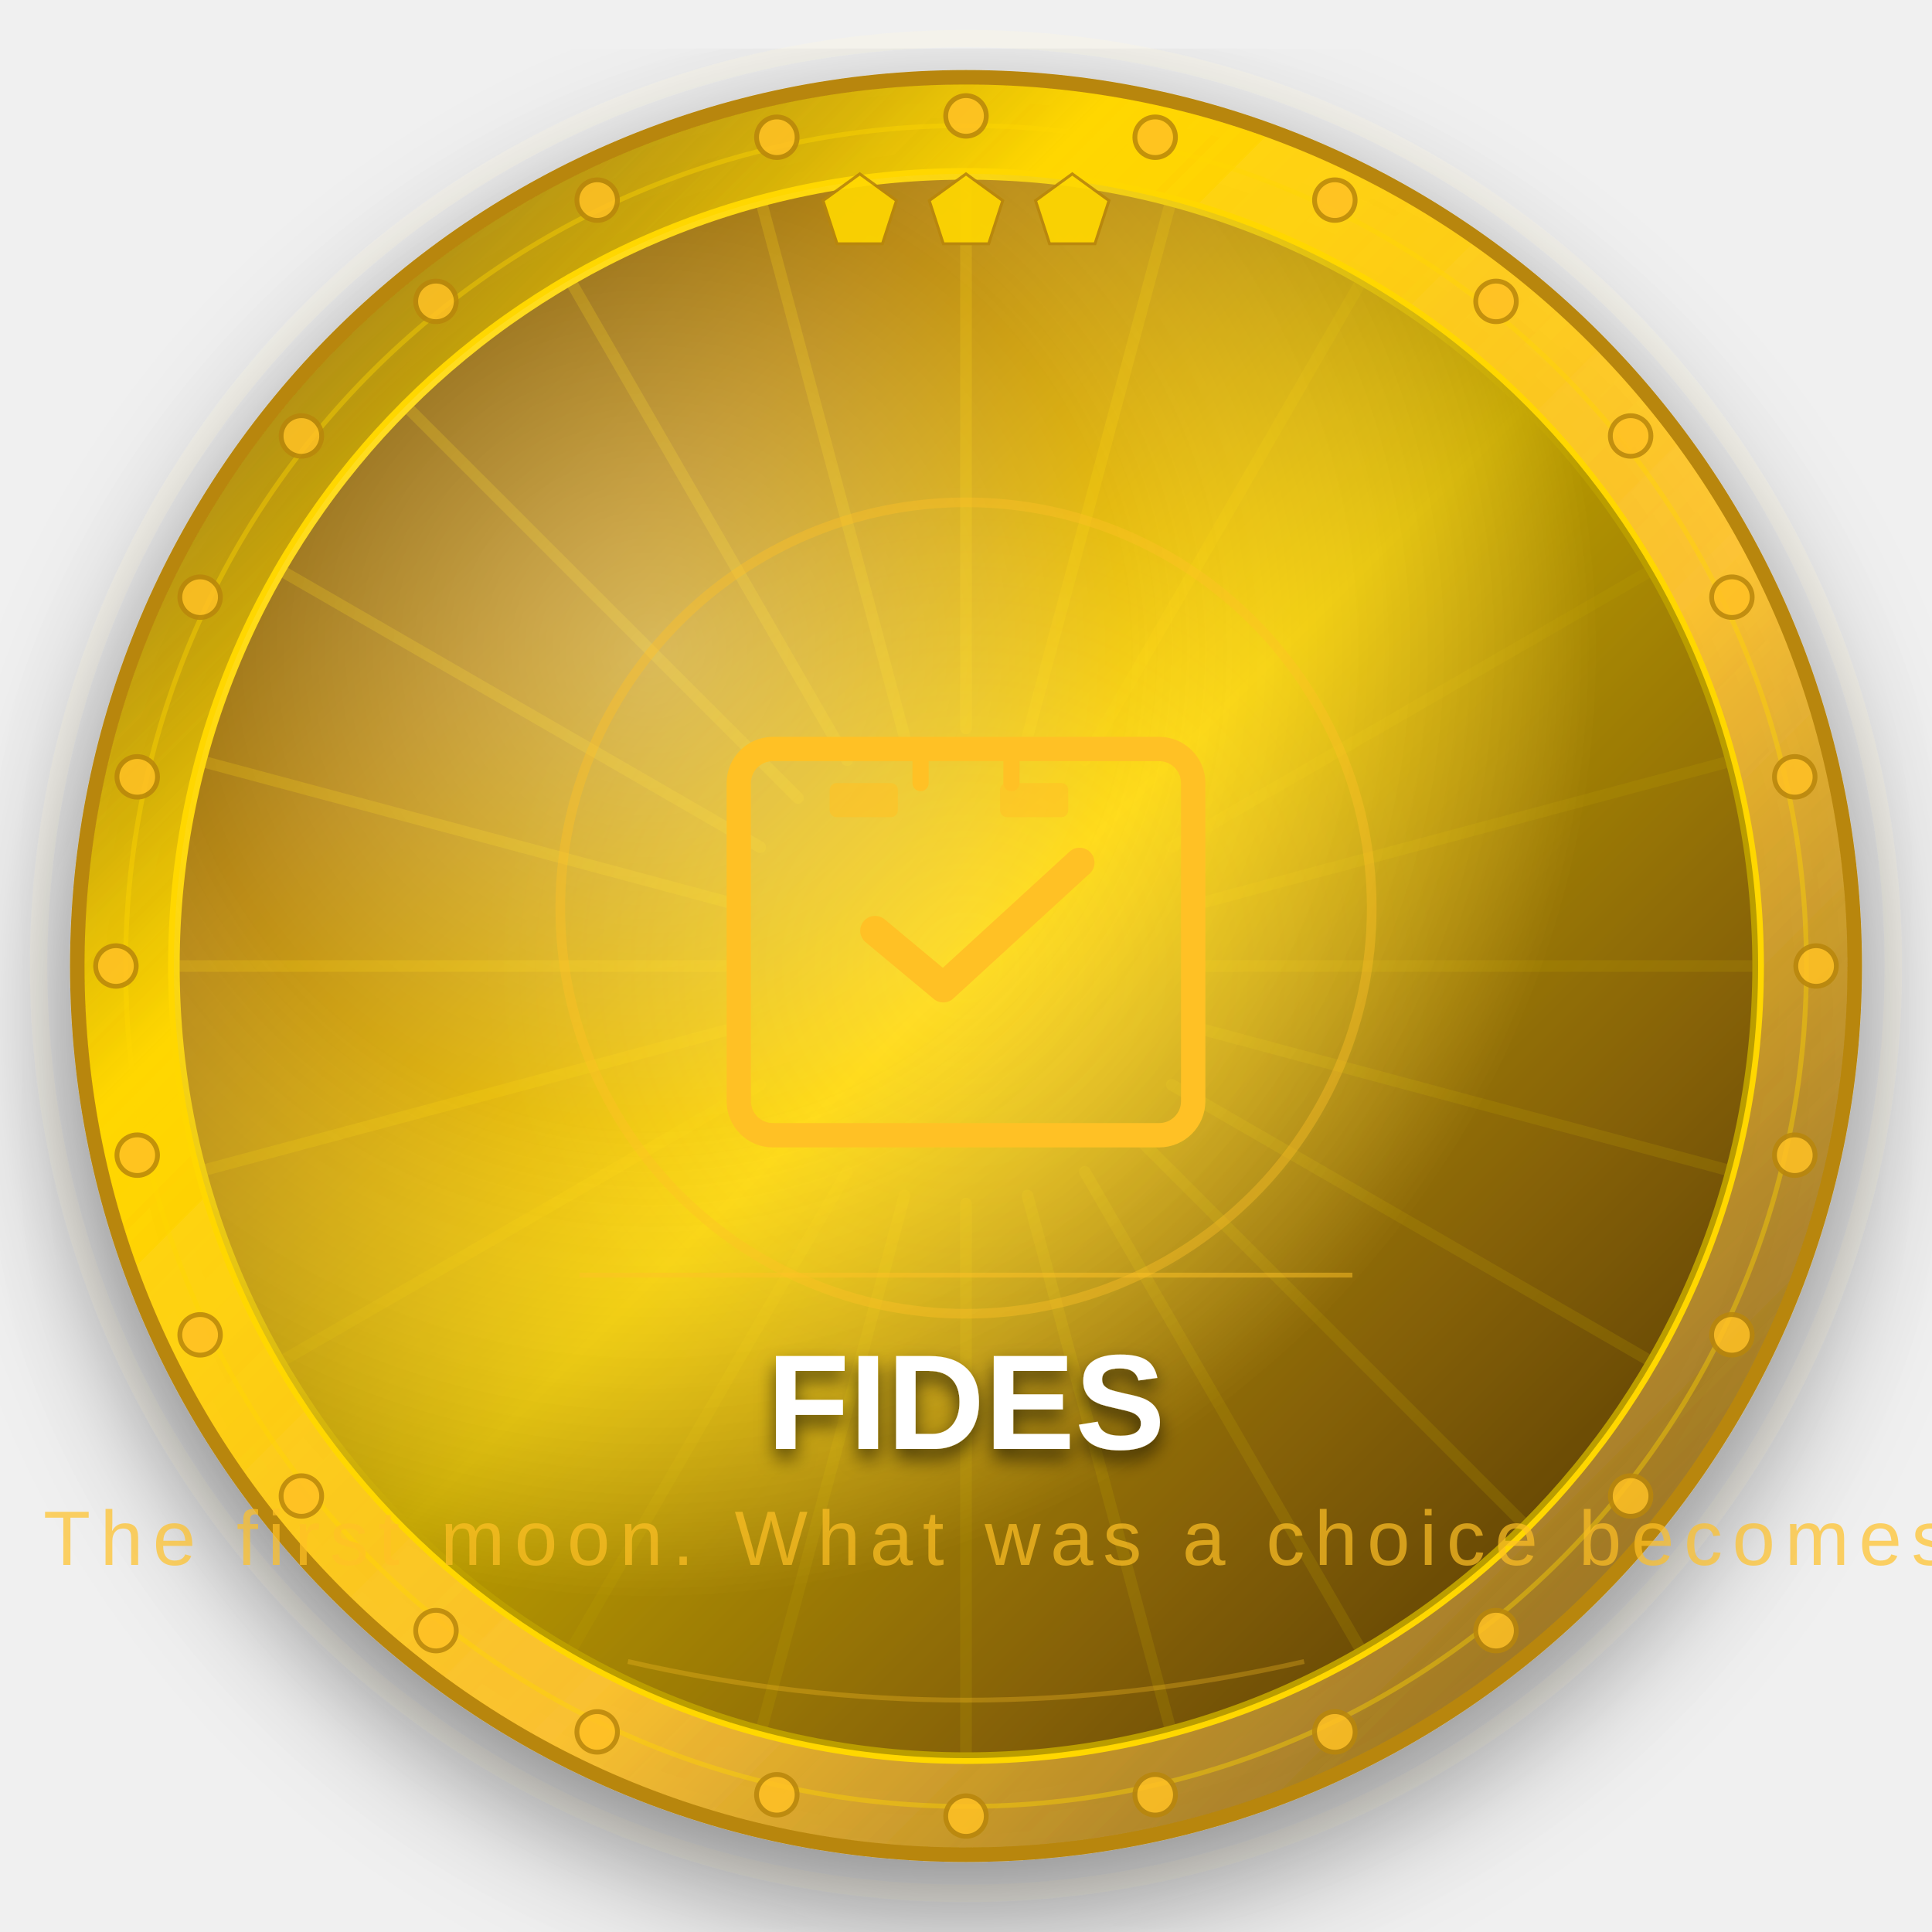
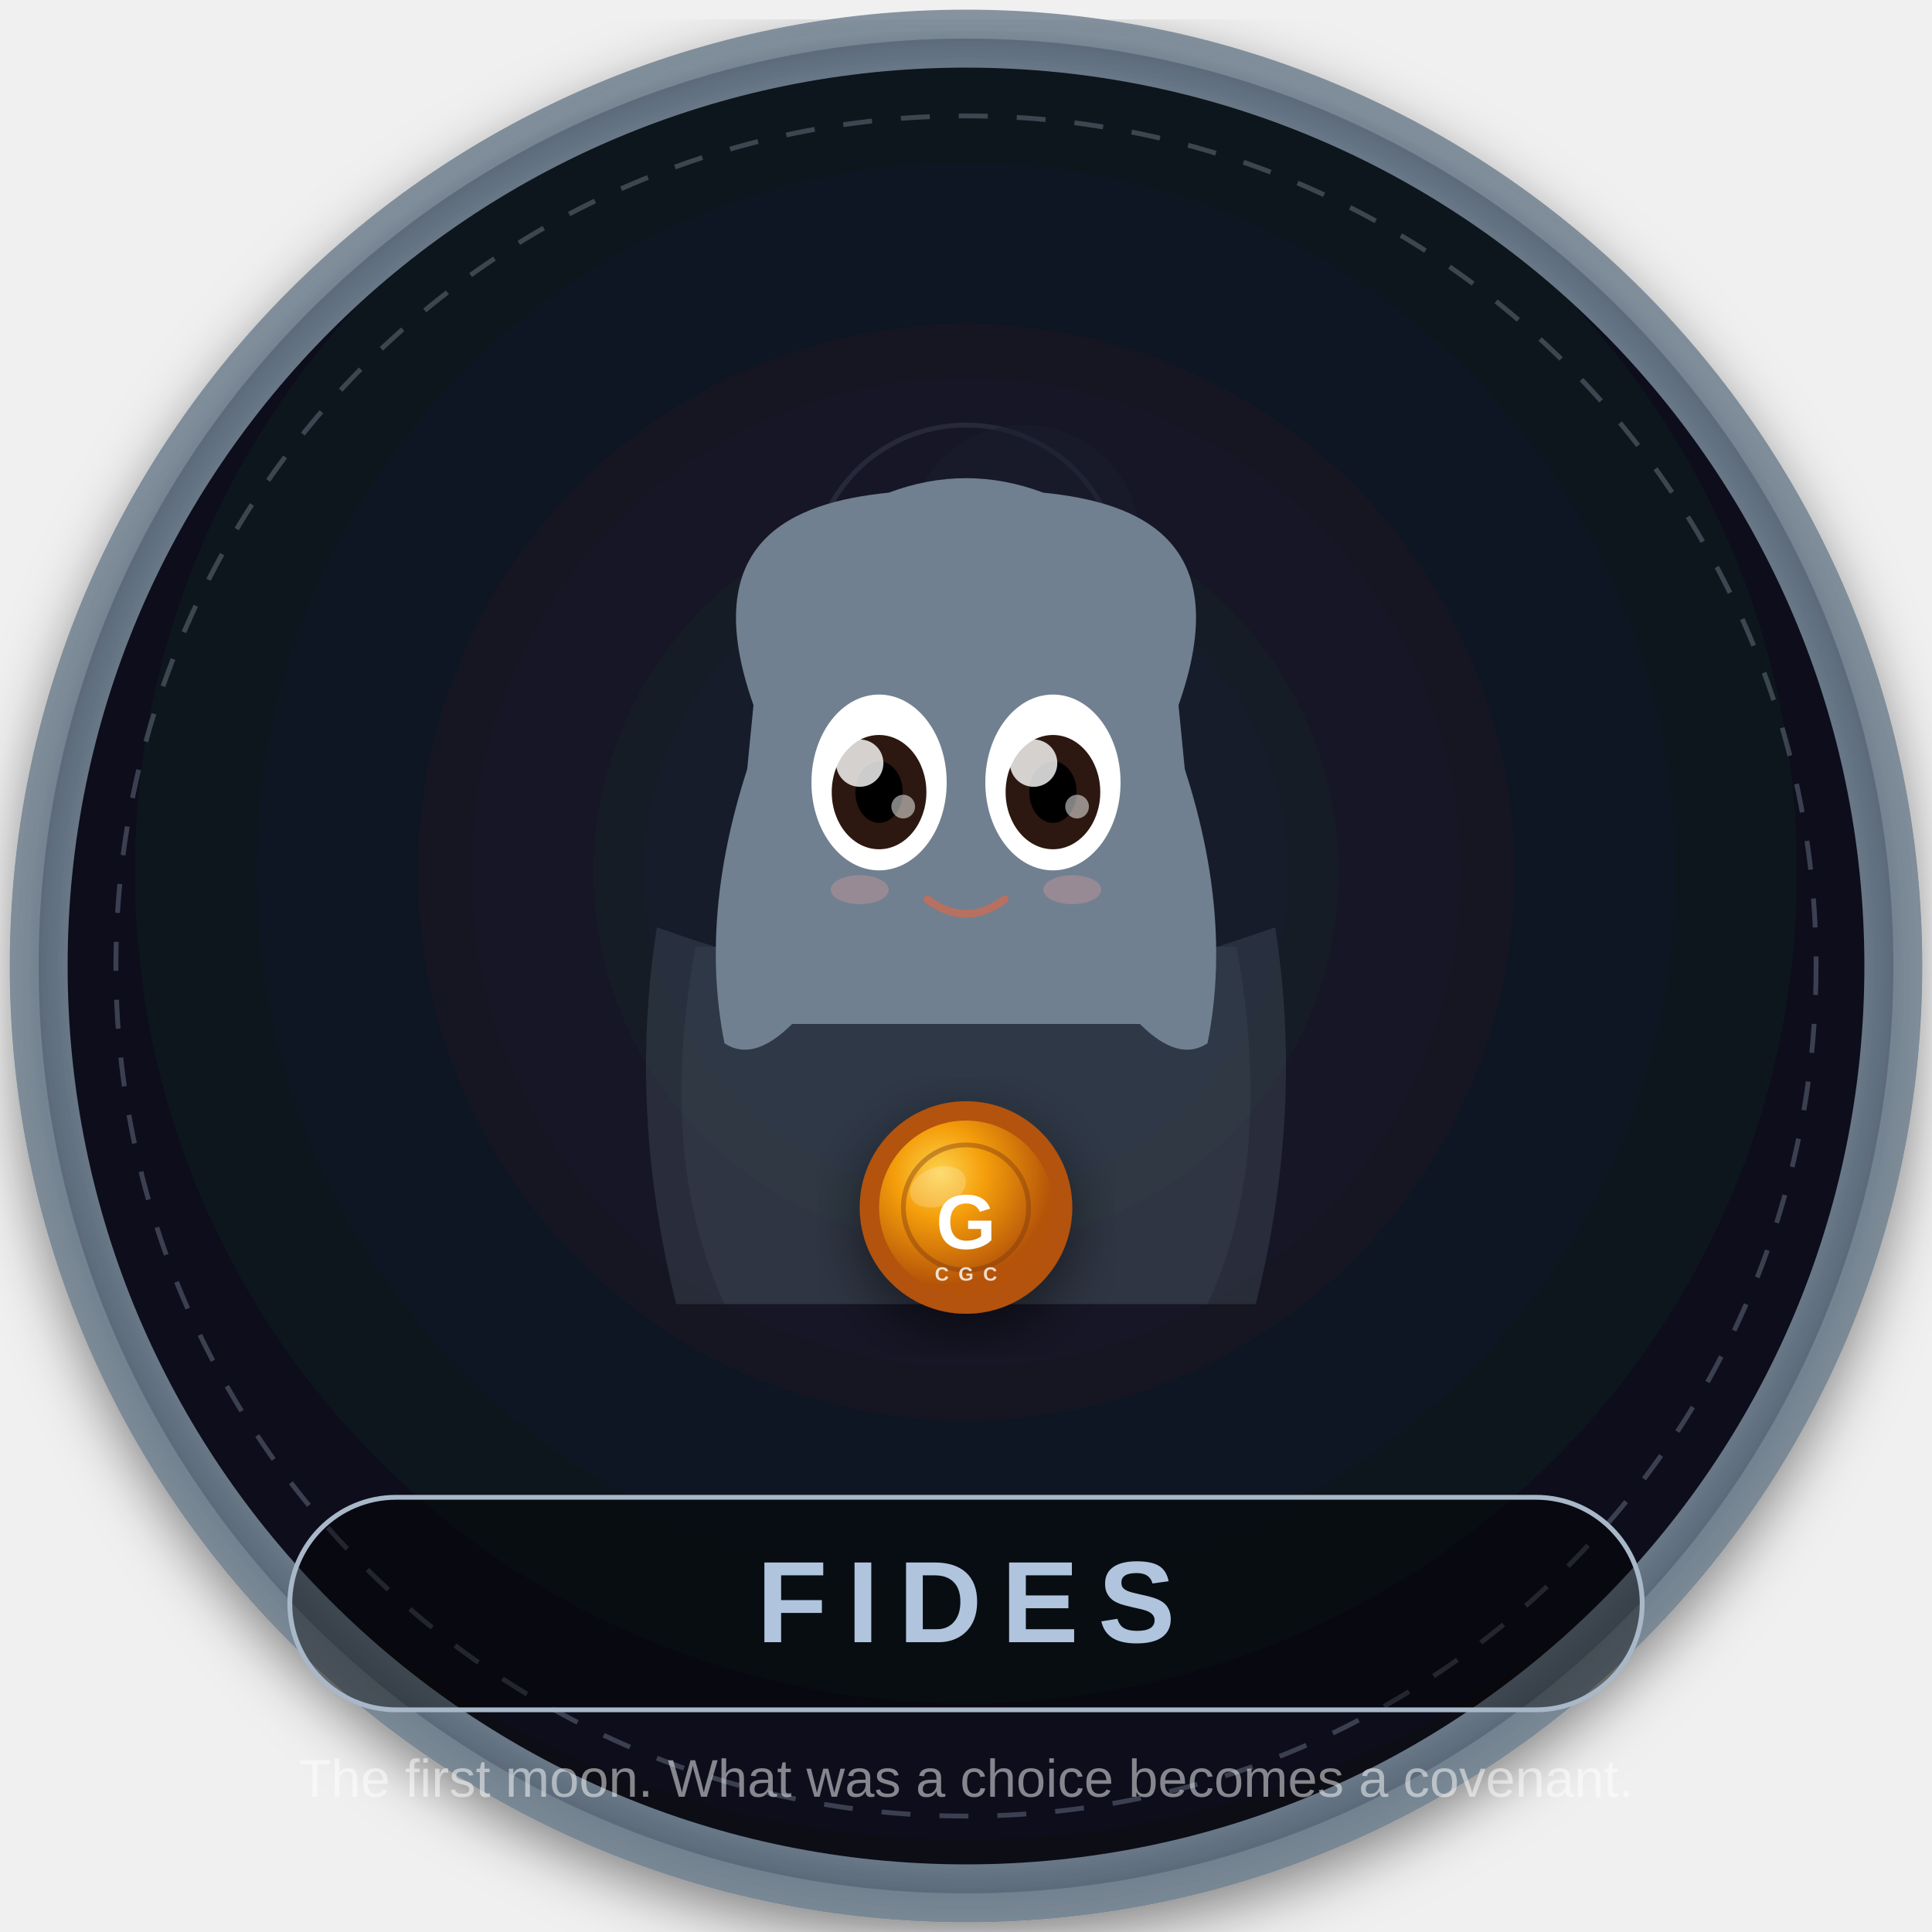
<svg xmlns="http://www.w3.org/2000/svg" viewBox="0 0 200 200" width="200" height="200">
  <defs>
-     <linearGradient id="b2" x1="0%" y1="0%" x2="100%" y2="100%">
-       <stop offset="0%" stop-color="#5C3A00" />
-       <stop offset="25%" stop-color="#B8860B" />
-       <stop offset="50%" stop-color="#FFD700" />
-       <stop offset="75%" stop-color="#B8860B" />
-       <stop offset="100%" stop-color="#5C3A00" />
-     </linearGradient>
-     <linearGradient id="r2" x1="0%" y1="0%" x2="100%" y2="100%">
-       <stop offset="0%" stop-color="#5C3A00" stop-opacity="0.8" />
-       <stop offset="30%" stop-color="#FFD700" stop-opacity="1" />
-       <stop offset="60%" stop-color="#FFC125" stop-opacity="0.9" />
-       <stop offset="100%" stop-color="#5C3A00" stop-opacity="0.8" />
-     </linearGradient>
-     <radialGradient id="s2" cx="30%" cy="30%" r="60%">
-       <stop offset="0%" stop-color="#fff" stop-opacity="0.32" />
-       <stop offset="50%" stop-color="#fff" stop-opacity="0.05" />
-       <stop offset="100%" stop-color="#000" stop-opacity="0.27" />
+     <radialGradient id="ring2" cx="50%" cy="50%" r="50%">
+       <stop offset="85%" stop-color="#A8B8C8" />
+       <stop offset="95%" stop-color="#6B7B8B" />
+       <stop offset="100%" stop-color="#6B7B8B" stop-opacity="0.8" />
    </radialGradient>
-     <radialGradient id="c2" cx="50%" cy="50%" r="50%">
-       <stop offset="0%" stop-color="#FFF8DC" stop-opacity="0.12" />
-       <stop offset="100%" stop-color="#FFF8DC" stop-opacity="0" />
+     <radialGradient id="bg2" cx="50%" cy="45%" r="55%">
+       <stop offset="0%" stop-color="#1A2030" />
+       <stop offset="100%" stop-color="#0A0E18" />
    </radialGradient>
-     <filter id="sh2" x="-30%" y="-30%" width="160%" height="160%">
-       <feDropShadow dx="0" dy="5" stdDeviation="6" flood-color="#000" flood-opacity="0.45" />
+     <filter id="sh" x="-20%" y="-20%" width="140%" height="140%">
+       <feDropShadow dx="0" dy="2" stdDeviation="3" flood-color="#000" flood-opacity="0.5" />
+     </filter>
+     <filter id="glow">
+       <feGaussianBlur stdDeviation="3" result="blur" />
+       <feMerge>
+         <feMergeNode in="blur" />
+         <feMergeNode in="SourceGraphic" />
+       </feMerge>
    </filter>
  </defs>
-   <circle cx="100" cy="100" r="96" fill="none" stroke="#FFF8DC" stroke-width="1.8" opacity="0.25" filter="url(#sh2)" />
-   <circle cx="100" cy="100" r="92" fill="url(#r2)" stroke="#B8860B" stroke-width="1.5" filter="url(#sh2)" />
-   <circle cx="100" cy="100" r="87" fill="none" stroke="#FFD700" stroke-width="0.5" opacity="0.4" />
-   <circle cx="100" cy="100" r="82" fill="url(#b2)" stroke="#FFD700" stroke-width="1.2" />
-   <line x1="124.6" y1="100" x2="182" y2="100" stroke="#FFD700" stroke-width="1.2" opacity="0.22" stroke-linecap="round" />
-   <line x1="123.762" y1="106.367" x2="179.206" y2="121.223" stroke="#FFD700" stroke-width="1.2" opacity="0.22" stroke-linecap="round" />
-   <line x1="121.304" y1="112.3" x2="171.014" y2="141" stroke="#FFD700" stroke-width="1.2" opacity="0.22" stroke-linecap="round" />
-   <line x1="117.395" y1="117.395" x2="157.983" y2="157.983" stroke="#FFD700" stroke-width="1.2" opacity="0.22" stroke-linecap="round" />
-   <line x1="112.3" y1="121.304" x2="141" y2="171.014" stroke="#FFD700" stroke-width="1.2" opacity="0.22" stroke-linecap="round" />
-   <line x1="106.367" y1="123.762" x2="121.223" y2="179.206" stroke="#FFD700" stroke-width="1.2" opacity="0.22" stroke-linecap="round" />
-   <line x1="100" y1="124.6" x2="100" y2="182" stroke="#FFD700" stroke-width="1.2" opacity="0.22" stroke-linecap="round" />
-   <line x1="93.633" y1="123.762" x2="78.777" y2="179.206" stroke="#FFD700" stroke-width="1.2" opacity="0.22" stroke-linecap="round" />
-   <line x1="87.7" y1="121.304" x2="59" y2="171.014" stroke="#FFD700" stroke-width="1.2" opacity="0.22" stroke-linecap="round" />
-   <line x1="82.605" y1="117.395" x2="42.017" y2="157.983" stroke="#FFD700" stroke-width="1.2" opacity="0.22" stroke-linecap="round" />
-   <line x1="78.696" y1="112.3" x2="28.986" y2="141" stroke="#FFD700" stroke-width="1.2" opacity="0.22" stroke-linecap="round" />
-   <line x1="76.238" y1="106.367" x2="20.794" y2="121.223" stroke="#FFD700" stroke-width="1.2" opacity="0.22" stroke-linecap="round" />
-   <line x1="75.4" y1="100" x2="18" y2="100" stroke="#FFD700" stroke-width="1.2" opacity="0.22" stroke-linecap="round" />
-   <line x1="76.238" y1="93.633" x2="20.794" y2="78.777" stroke="#FFD700" stroke-width="1.2" opacity="0.22" stroke-linecap="round" />
-   <line x1="78.696" y1="87.7" x2="28.986" y2="59" stroke="#FFD700" stroke-width="1.2" opacity="0.22" stroke-linecap="round" />
-   <line x1="82.605" y1="82.605" x2="42.017" y2="42.017" stroke="#FFD700" stroke-width="1.2" opacity="0.22" stroke-linecap="round" />
-   <line x1="87.7" y1="78.696" x2="59" y2="28.986" stroke="#FFD700" stroke-width="1.2" opacity="0.22" stroke-linecap="round" />
-   <line x1="93.633" y1="76.238" x2="78.777" y2="20.794" stroke="#FFD700" stroke-width="1.2" opacity="0.22" stroke-linecap="round" />
-   <line x1="100" y1="75.4" x2="100" y2="18" stroke="#FFD700" stroke-width="1.2" opacity="0.22" stroke-linecap="round" />
-   <line x1="106.367" y1="76.238" x2="121.223" y2="20.794" stroke="#FFD700" stroke-width="1.2" opacity="0.22" stroke-linecap="round" />
-   <line x1="112.3" y1="78.696" x2="141" y2="28.986" stroke="#FFD700" stroke-width="1.2" opacity="0.22" stroke-linecap="round" />
-   <line x1="117.395" y1="82.605" x2="157.983" y2="42.017" stroke="#FFD700" stroke-width="1.2" opacity="0.22" stroke-linecap="round" />
-   <line x1="121.304" y1="87.7" x2="171.014" y2="59" stroke="#FFD700" stroke-width="1.2" opacity="0.22" stroke-linecap="round" />
-   <line x1="123.762" y1="93.633" x2="179.206" y2="78.777" stroke="#FFD700" stroke-width="1.2" opacity="0.22" stroke-linecap="round" />
-   <circle cx="100" cy="100" r="50" fill="url(#c2)" />
-   <circle cx="100" cy="100" r="82" fill="url(#s2)" />
-   <circle cx="100" cy="12" r="2.1" fill="#FFC125" stroke="#B8860B" stroke-width="0.5" opacity="0.85" />
-   <circle cx="119.582" cy="14.206" r="2.1" fill="#FFC125" stroke="#B8860B" stroke-width="0.5" opacity="0.85" />
-   <circle cx="138.182" cy="20.715" r="2.1" fill="#FFC125" stroke="#B8860B" stroke-width="0.5" opacity="0.85" />
-   <circle cx="154.867" cy="31.199" r="2.1" fill="#FFC125" stroke="#B8860B" stroke-width="0.5" opacity="0.85" />
-   <circle cx="168.801" cy="45.133" r="2.1" fill="#FFC125" stroke="#B8860B" stroke-width="0.5" opacity="0.85" />
-   <circle cx="179.285" cy="61.818" r="2.1" fill="#FFC125" stroke="#B8860B" stroke-width="0.5" opacity="0.85" />
-   <circle cx="185.794" cy="80.418" r="2.1" fill="#FFC125" stroke="#B8860B" stroke-width="0.5" opacity="0.85" />
-   <circle cx="188" cy="100" r="2.1" fill="#FFC125" stroke="#B8860B" stroke-width="0.5" opacity="0.85" />
-   <circle cx="185.794" cy="119.582" r="2.1" fill="#FFC125" stroke="#B8860B" stroke-width="0.5" opacity="0.85" />
-   <circle cx="179.285" cy="138.182" r="2.1" fill="#FFC125" stroke="#B8860B" stroke-width="0.5" opacity="0.85" />
-   <circle cx="168.801" cy="154.867" r="2.1" fill="#FFC125" stroke="#B8860B" stroke-width="0.5" opacity="0.85" />
-   <circle cx="154.867" cy="168.801" r="2.1" fill="#FFC125" stroke="#B8860B" stroke-width="0.5" opacity="0.85" />
-   <circle cx="138.182" cy="179.285" r="2.1" fill="#FFC125" stroke="#B8860B" stroke-width="0.5" opacity="0.85" />
-   <circle cx="119.582" cy="185.794" r="2.1" fill="#FFC125" stroke="#B8860B" stroke-width="0.5" opacity="0.85" />
-   <circle cx="100" cy="188" r="2.1" fill="#FFC125" stroke="#B8860B" stroke-width="0.5" opacity="0.85" />
-   <circle cx="80.418" cy="185.794" r="2.1" fill="#FFC125" stroke="#B8860B" stroke-width="0.5" opacity="0.85" />
-   <circle cx="61.818" cy="179.285" r="2.1" fill="#FFC125" stroke="#B8860B" stroke-width="0.5" opacity="0.85" />
-   <circle cx="45.133" cy="168.801" r="2.1" fill="#FFC125" stroke="#B8860B" stroke-width="0.5" opacity="0.85" />
-   <circle cx="31.199" cy="154.867" r="2.1" fill="#FFC125" stroke="#B8860B" stroke-width="0.5" opacity="0.85" />
-   <circle cx="20.715" cy="138.182" r="2.1" fill="#FFC125" stroke="#B8860B" stroke-width="0.5" opacity="0.85" />
-   <circle cx="14.206" cy="119.582" r="2.1" fill="#FFC125" stroke="#B8860B" stroke-width="0.5" opacity="0.85" />
-   <circle cx="12" cy="100" r="2.1" fill="#FFC125" stroke="#B8860B" stroke-width="0.5" opacity="0.85" />
-   <circle cx="14.206" cy="80.418" r="2.1" fill="#FFC125" stroke="#B8860B" stroke-width="0.5" opacity="0.85" />
-   <circle cx="20.715" cy="61.818" r="2.1" fill="#FFC125" stroke="#B8860B" stroke-width="0.5" opacity="0.85" />
-   <circle cx="31.199" cy="45.133" r="2.1" fill="#FFC125" stroke="#B8860B" stroke-width="0.5" opacity="0.85" />
-   <circle cx="45.133" cy="31.199" r="2.1" fill="#FFC125" stroke="#B8860B" stroke-width="0.5" opacity="0.85" />
-   <circle cx="61.818" cy="20.715" r="2.1" fill="#FFC125" stroke="#B8860B" stroke-width="0.5" opacity="0.85" />
-   <circle cx="80.418" cy="14.206" r="2.1" fill="#FFC125" stroke="#B8860B" stroke-width="0.5" opacity="0.85" />
-   <polygon points="89,18 92.804,20.764 91.351,25.236 86.649,25.236 85.196,20.764" fill="#FFD700" stroke="#B8860B" stroke-width="0.3" opacity="0.9" />
-   <polygon points="100,18 103.804,20.764 102.351,25.236 97.649,25.236 96.196,20.764" fill="#FFD700" stroke="#B8860B" stroke-width="0.3" opacity="0.9" />
-   <polygon points="111,18 114.804,20.764 113.351,25.236 108.649,25.236 107.196,20.764" fill="#FFD700" stroke="#B8860B" stroke-width="0.3" opacity="0.9" />
-   <circle cx="100" cy="94" r="42" fill="none" stroke="#FFC125" stroke-width="1" opacity="0.4" />
-   <g>
-     <g transform="translate(100,94)">
-       <rect x="-23.52" y="-16.464" width="47.04" height="39.984" rx="3.528" fill="none" stroke="#FFC125" stroke-width="2.52" />
-       <rect x="-14.112" y="-12.936" width="7.056" height="3.528" rx="0.706" fill="#FFC125" opacity="0.6" />
-       <rect x="3.528" y="-12.936" width="7.056" height="3.528" rx="0.706" fill="#FFC125" opacity="0.6" />
-       <line x1="-4.704" y1="-12.936" x2="-4.704" y2="-16.464" stroke="#FFC125" stroke-width="1.68" stroke-linecap="round" />
-       <line x1="4.704" y1="-12.936" x2="4.704" y2="-16.464" stroke="#FFC125" stroke-width="1.68" stroke-linecap="round" />
-       <polyline points="-9.408,2.352 -2.352,8.232 11.76,-4.704" fill="none" stroke="#FFC125" stroke-width="3.08" stroke-linecap="round" stroke-linejoin="round" />
-     </g>
+   <circle cx="100" cy="100" r="96" fill="url(#bg2)" stroke="url(#ring2)" stroke-width="6" filter="url(#sh)" />
+   <circle cx="100" cy="100" r="88" fill="none" stroke="#A8B8C8" stroke-width="0.5" opacity="0.3" stroke-dasharray="3 3" />
+   <circle cx="100" cy="60" r="16" fill="none" stroke="#A8B8C8" stroke-width="0.5" opacity="0.12" />
+   <circle cx="106" cy="56" r="12" fill="#1A1E2E" opacity="0.5" />
+   <path d="M68,96 Q65,115 70,135 L130,135 Q135,115 132,96 Q115,102 100,104 Q85,102 68,96Z" fill="#708090" opacity="0.2" />
+   <path d="M72,98 Q68,120 75,135 L125,135 Q132,120 128,98Z" fill="#708090" opacity="0.1" />
+   <rect x="96" y="96" width="8" height="8" rx="2" fill="#FDE8D0" />
+   <ellipse cx="100" cy="78" rx="22" ry="24" fill="#FDE8D0" stroke="#E8C9A8" stroke-width="0.5" />
+   <path d="M78,73 C72,56 82,52 92,51 Q100,48 108,51 C118,52 128,56 122,73 Q124,93 125,106 L75,106 Q76,93 78,73Z" fill="#708090" />
+   <path d="M79,75 Q72,93 75,108 Q78,110 82,106 Q78,93 82,77Z" fill="#708090" />
+   <path d="M121,75 Q128,93 125,108 Q122,110 118,106 Q122,93 118,77Z" fill="#708090" />
+   <ellipse cx="91" cy="81" rx="7" ry="9.1" fill="#fff" />
+   <ellipse cx="109" cy="81" rx="7" ry="9.1" fill="#fff" />
+   <ellipse cx="91" cy="82" rx="4.9" ry="5.915" fill="#2C1810" />
+   <ellipse cx="109" cy="82" rx="4.9" ry="5.915" fill="#2C1810" />
+   <ellipse cx="91" cy="82" rx="2.45" ry="3.185" fill="#000" />
+   <ellipse cx="109" cy="82" rx="2.45" ry="3.185" fill="#000" />
+   <circle cx="89" cy="79" r="2.45" fill="#fff" opacity="0.8" />
+   <circle cx="107" cy="79" r="2.45" fill="#fff" opacity="0.8" />
+   <circle cx="93.5" cy="83.5" r="1.225" fill="#fff" opacity="0.5" />
+   <circle cx="111.5" cy="83.5" r="1.225" fill="#fff" opacity="0.5" />
+   <path d="M84,68.9 Q91,66.9 98,68.9" fill="none" stroke="#708090" stroke-width="1.2" stroke-linecap="round" />
+   <path d="M102,68.9 Q109,66.9 116,68.9" fill="none" stroke="#708090" stroke-width="1.2" stroke-linecap="round" />
+   <path d="M96,93.1 Q100,96.1 104,93.1" fill="none" stroke="#B87060" stroke-width="0.8" stroke-linecap="round" />
+   <ellipse cx="89" cy="92.1" rx="3" ry="1.5" fill="#F0A0A0" opacity="0.3" />
+   <ellipse cx="111" cy="92.1" rx="3" ry="1.5" fill="#F0A0A0" opacity="0.3" />
+   <g transform="translate(100,125)">
+     <defs>
+       <radialGradient id="cg100_125" cx="35%" cy="30%" r="65%">
+         <stop offset="0%" stop-color="#fcd34d" />
+         <stop offset="40%" stop-color="#f59e0b" />
+         <stop offset="100%" stop-color="#b45309" />
+       </radialGradient>
+     </defs>
+     <circle cx="0" cy="0" r="11" fill="#b45309" filter="url(#sh)" />
+     <circle cx="0" cy="0" r="9" fill="url(#cg100_125)" />
+     <circle cx="0" cy="0" r="6.48" fill="none" stroke="rgba(120,53,15,0.4)" stroke-width="0.5" />
+     <text x="0" y="2" text-anchor="middle" dominant-baseline="middle" font-family="Arial,sans-serif" font-weight="bold" font-size="8" fill="#fff">G</text>
+     <text x="0" y="7" text-anchor="middle" dominant-baseline="middle" font-family="Arial,sans-serif" font-weight="bold" font-size="2" fill="rgba(255,255,255,0.8)" letter-spacing="1">CGC</text>
+     <ellipse cx="-2" cy="-3" rx="3" ry="2" transform="rotate(-20)" fill="rgba(255,255,255,0.2)" />
  </g>
-   <line x1="60" y1="132" x2="140" y2="132" stroke="#FFC125" stroke-width="0.5" opacity="0.5" />
-   <text x="100" y="150" text-anchor="middle" font-size="14" font-weight="bold" fill="#fff" font-family="Arial,sans-serif" filter="drop-shadow(0 1px 1px rgba(0,0,0,0.6))">FIDES</text>
-   <text x="100" y="162" text-anchor="middle" font-size="8" fill="#FFC125" opacity="0.7" font-family="Arial,sans-serif" letter-spacing="1">GOLD TIER · The first moon. What was a choice becomes a covenant.</text>
-   <path d="M65 172 Q100 180 135 172" fill="none" stroke="#FFC125" stroke-width="0.5" opacity="0.3" />
+   <rect x="30" y="155" width="140" height="22" rx="11" fill="rgba(0,0,0,0.4)" stroke="#A8B8C8" stroke-width="0.5" />
+   <text x="100" y="170" text-anchor="middle" font-size="12" font-weight="bold" fill="#B0C4DE" font-family="Arial,sans-serif" letter-spacing="2">FIDES</text>
+   <text x="100" y="186" text-anchor="middle" font-size="5.5" fill="rgba(255,255,255,0.5)" font-family="Arial,sans-serif">The first moon. What was a choice becomes a covenant.</text>
</svg>
